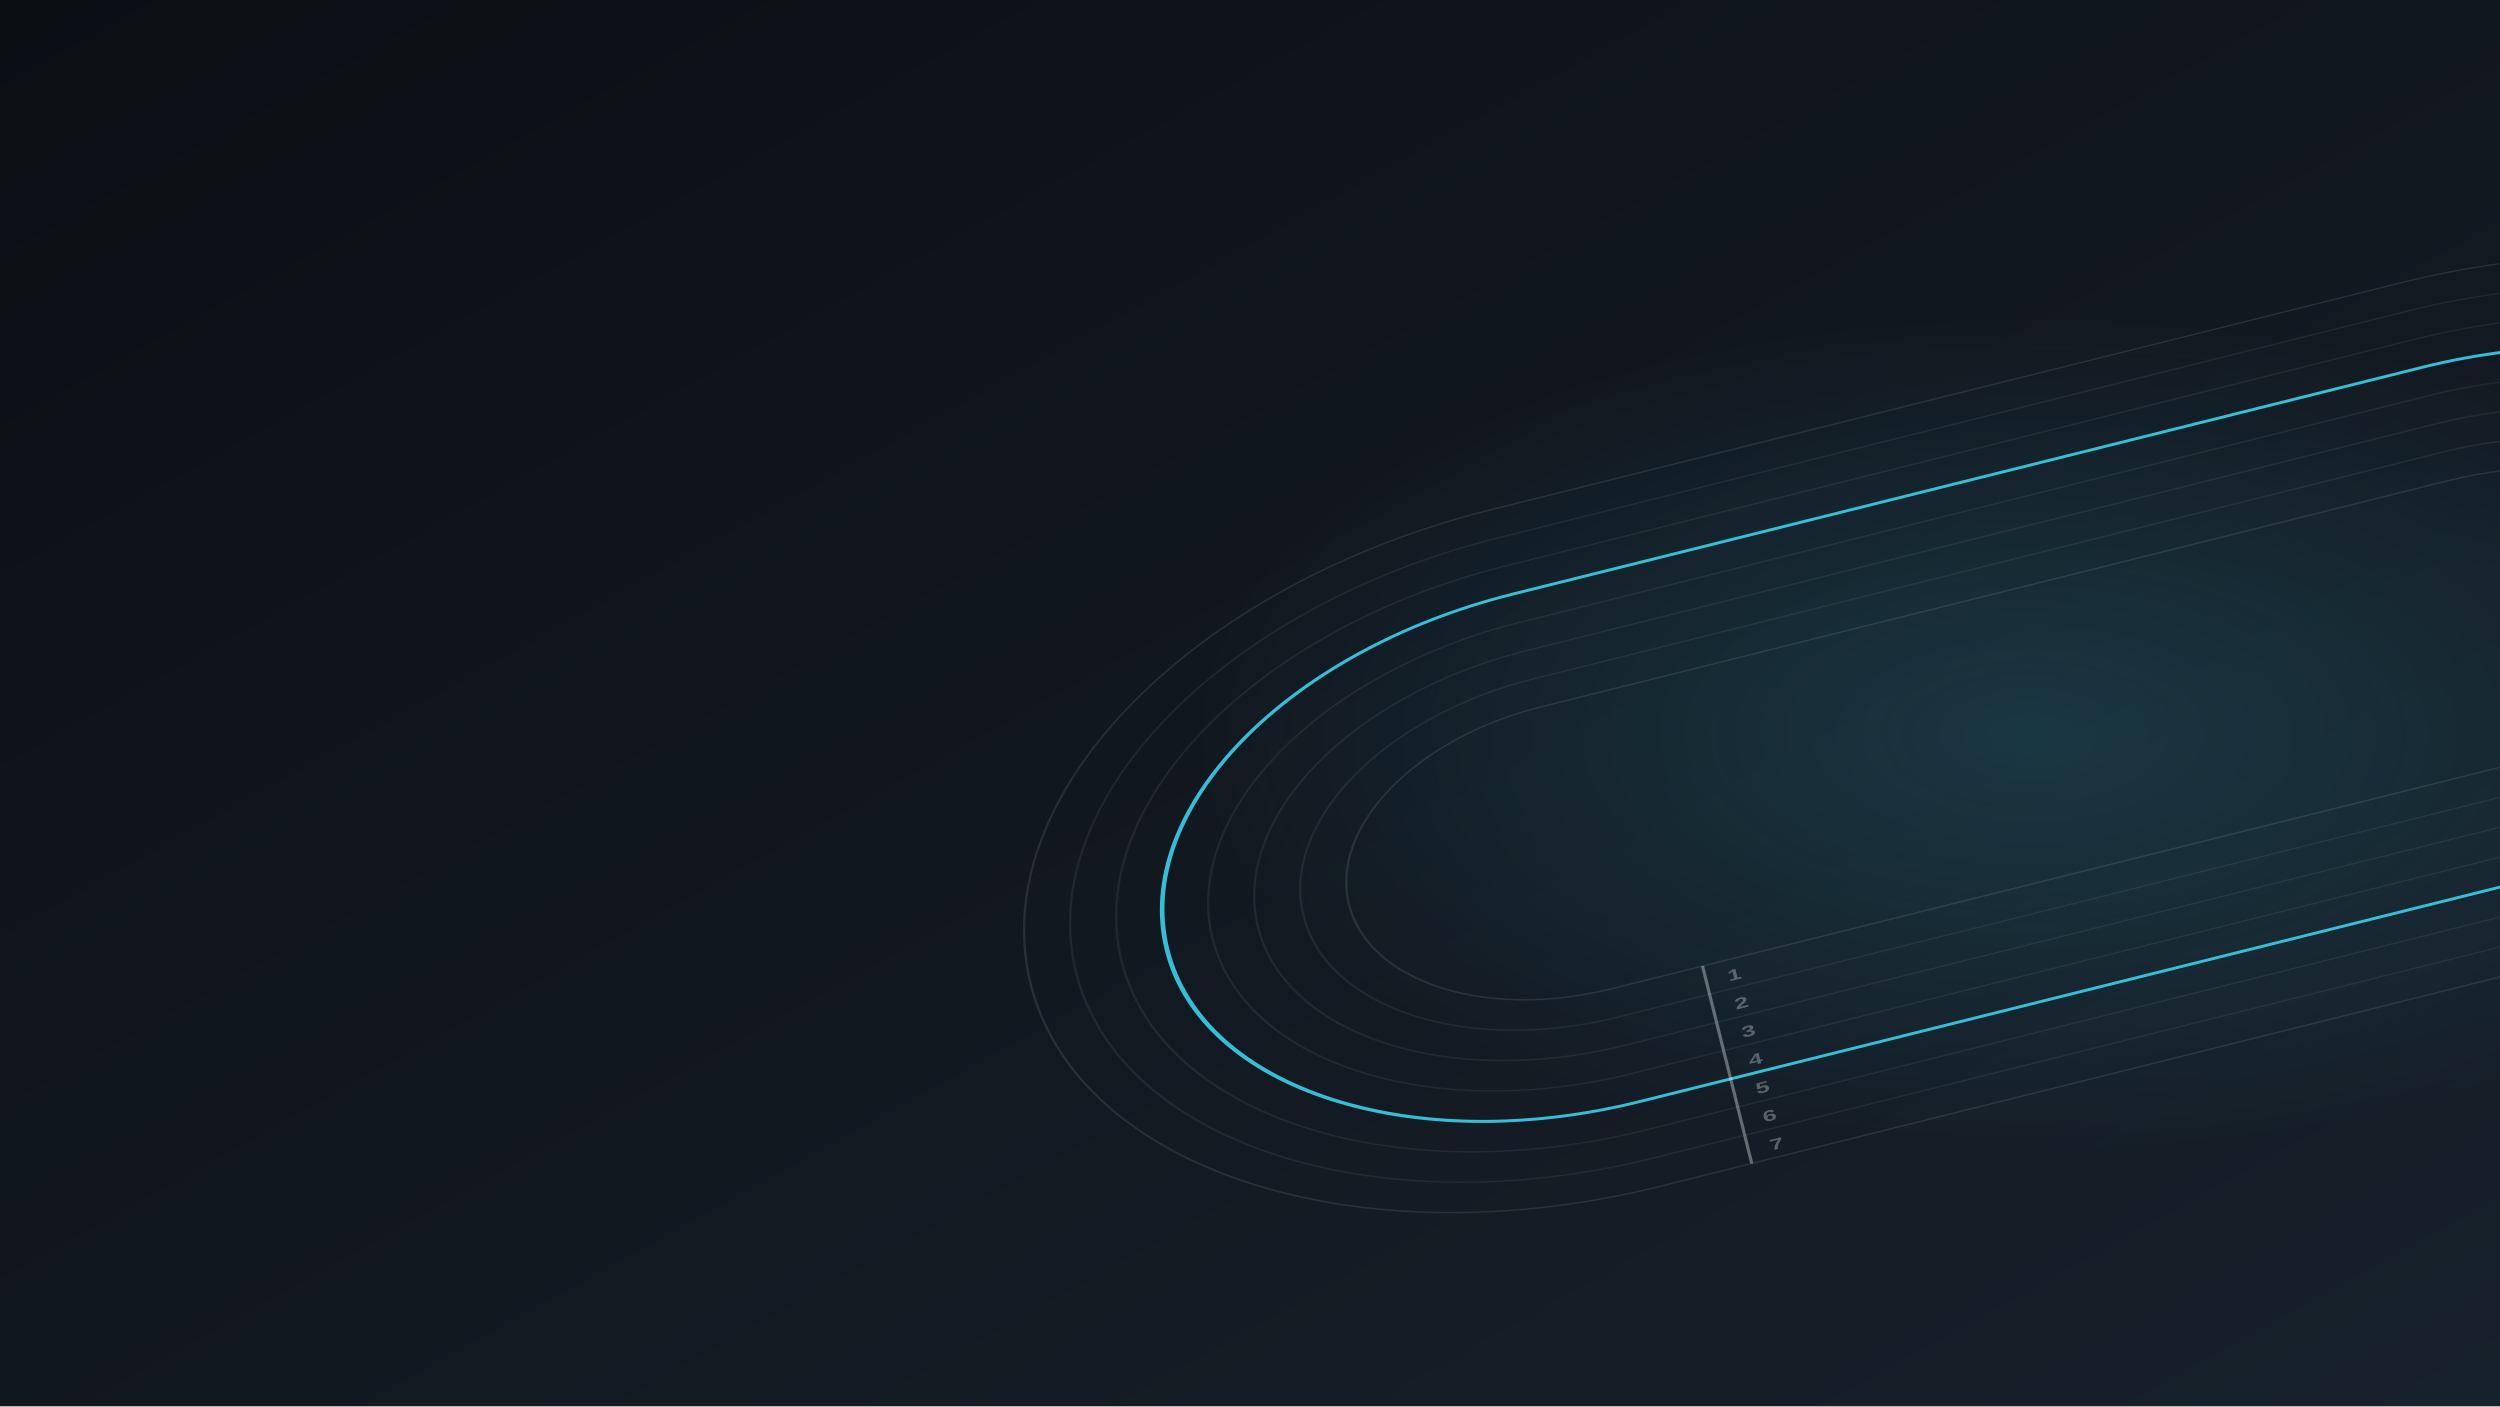
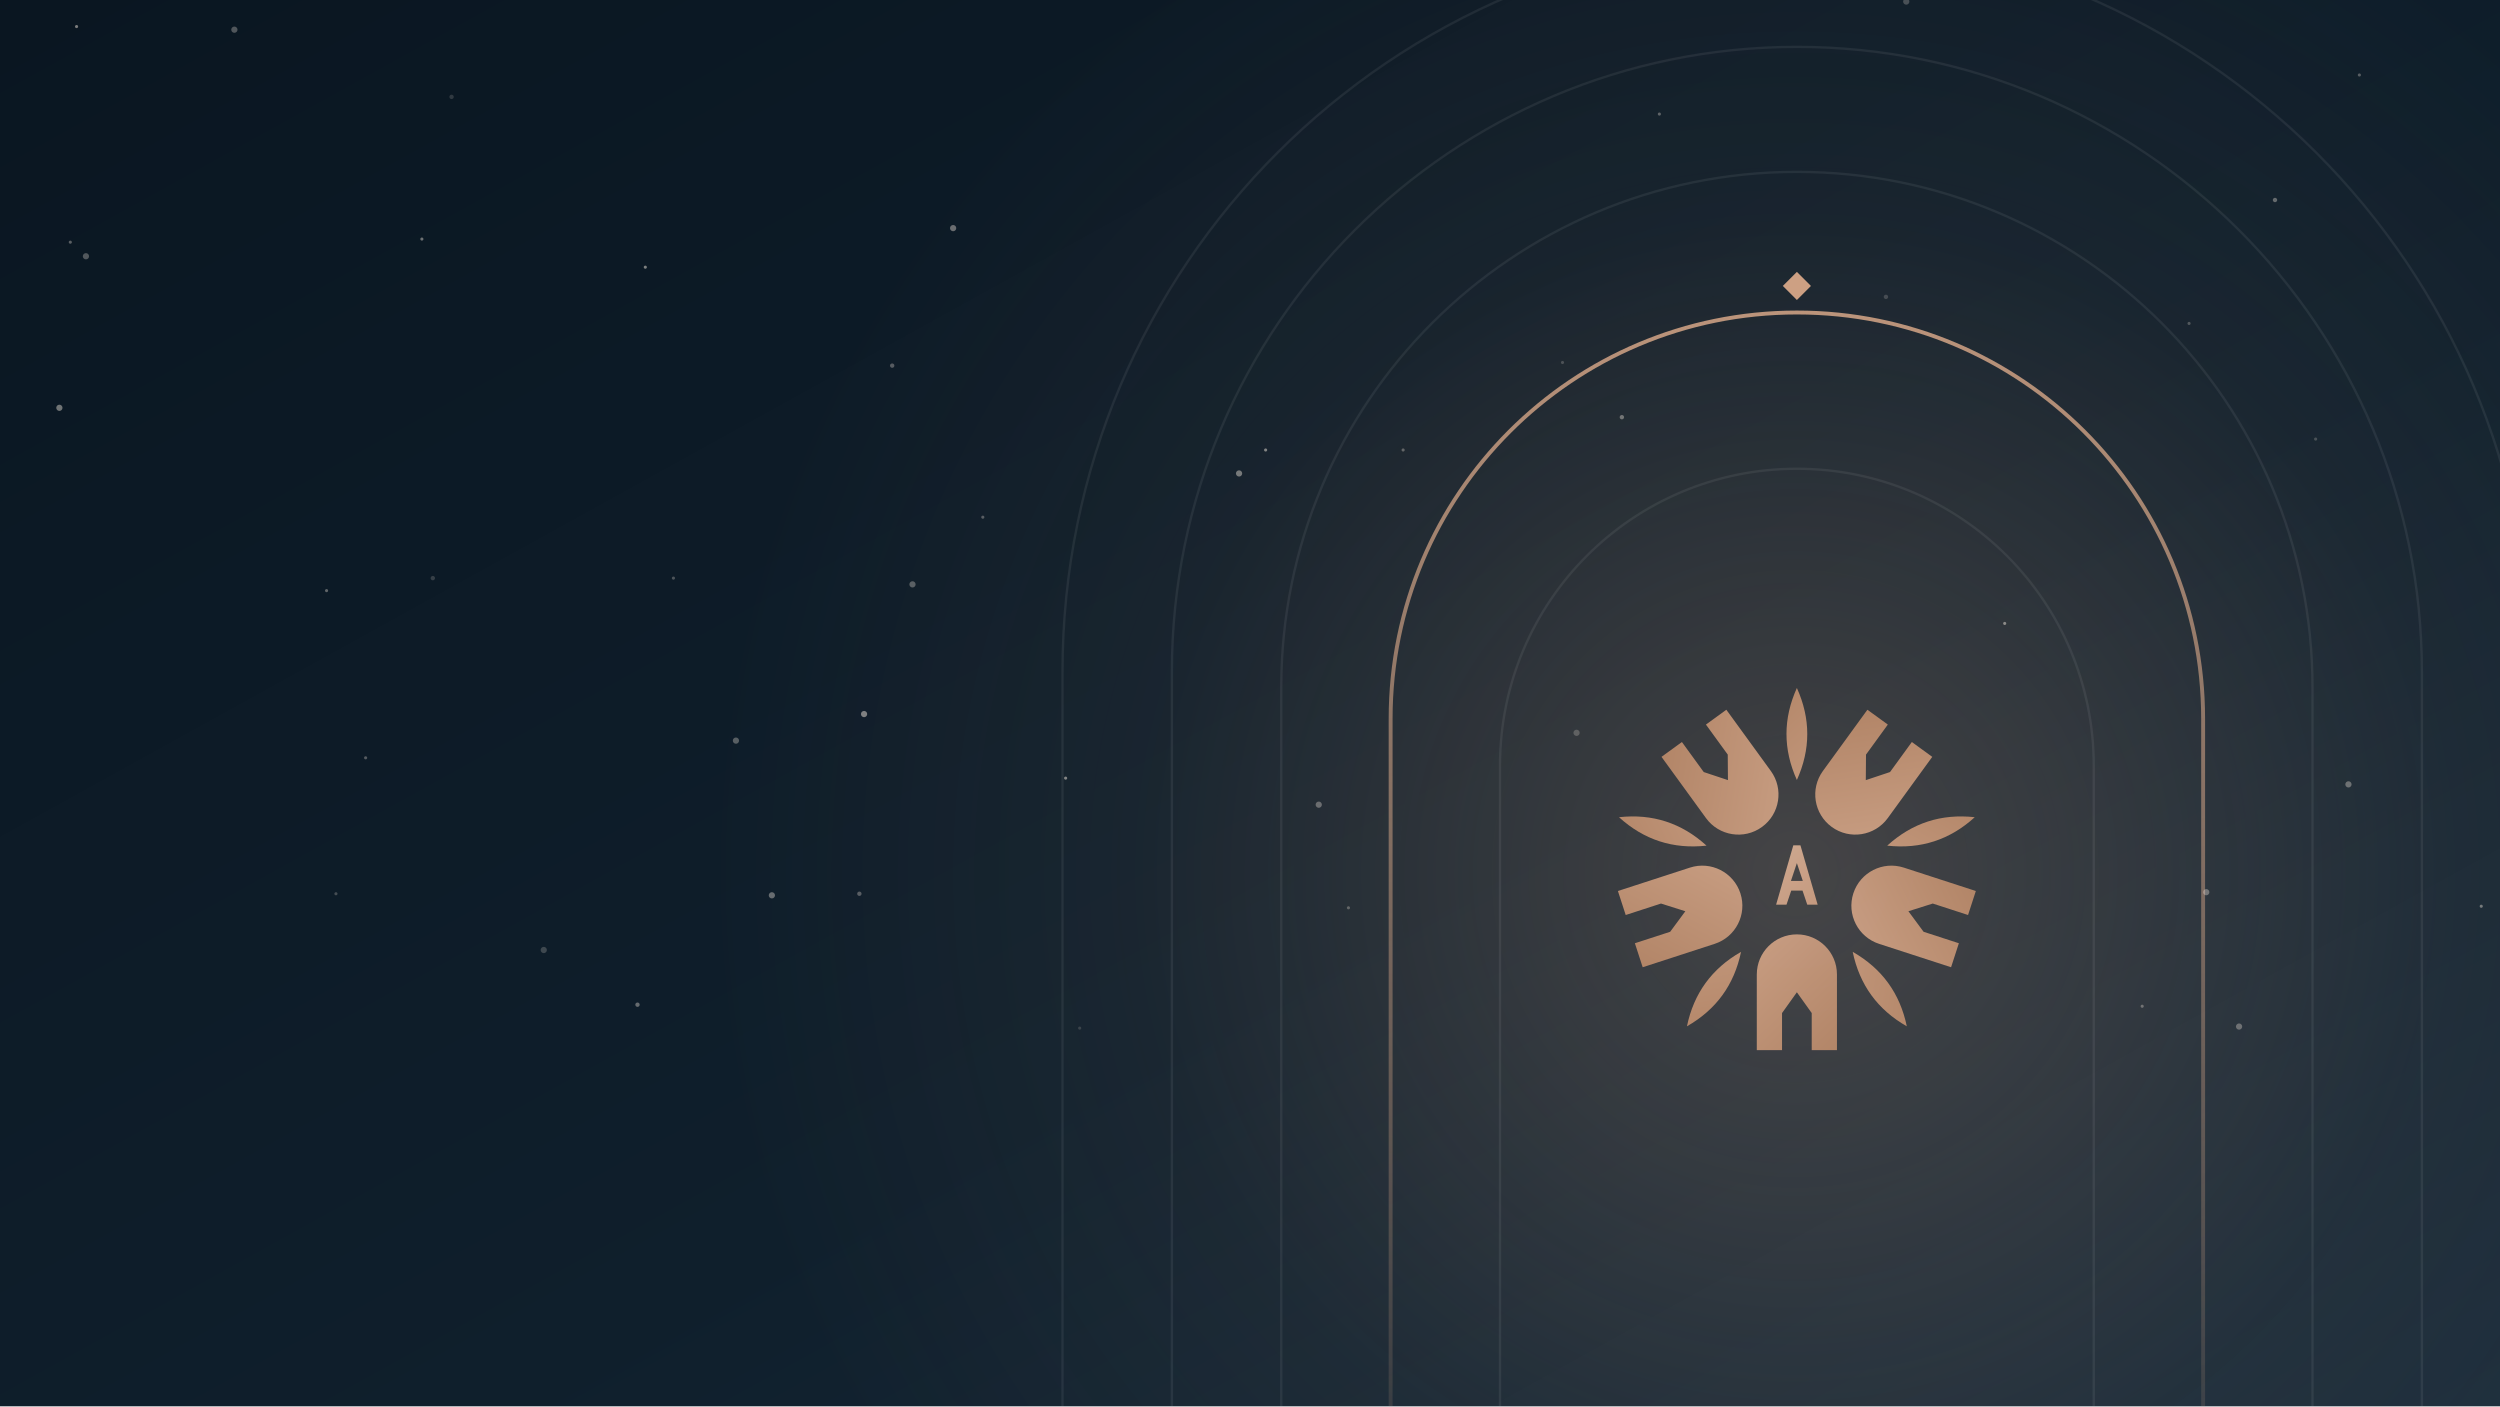
<svg xmlns="http://www.w3.org/2000/svg" viewBox="0 0 1600 900" width="1600" height="900" preserveAspectRatio="xMidYMid slice">
  <defs>
    <linearGradient id="bg" x1="0" y1="0" x2="1" y2="1">
-       <stop offset="0" stop-color="#0b0f14" />
-       <stop offset="0.55" stop-color="#121820" />
-       <stop offset="1" stop-color="#17212b" />
+       <stop offset="0" stop-color="#0a1621" />
+       <stop offset=".6" stop-color="#0f1f2c" />
+       <stop offset="1" stop-color="#1a2c3b" />
    </linearGradient>
-     <radialGradient id="glow" cx="0.5" cy="0.5" r="0.5">
-       <stop offset="0" stop-color="#3bcfeb" stop-opacity="0.16" />
-       <stop offset="1" stop-color="#3bcfeb" stop-opacity="0" />
+     <radialGradient id="glow" cx=".5" cy=".5" r=".5">
+       <stop offset="0" stop-color="#cda083" stop-opacity=".28" />
+       <stop offset=".6" stop-color="#cda083" stop-opacity=".06" />
+       <stop offset="1" stop-color="#cda083" stop-opacity="0" />
    </radialGradient>
+     <linearGradient id="rg" x1="-120" y1="-120" x2="120" y2="125" gradientUnits="userSpaceOnUse">
+       <stop offset="0" stop-color="#f1dfcc" />
+       <stop offset=".55" stop-color="#cda083" />
+       <stop offset="1" stop-color="#a87655" />
+     </linearGradient>
+     <linearGradient id="fade" x1="0" y1="0" x2="0" y2="1">
+       <stop offset="0" stop-color="#cda083" stop-opacity=".9" />
+       <stop offset="1" stop-color="#cda083" stop-opacity=".15" />
+     </linearGradient>
  </defs>
  <rect width="1600" height="900" fill="url(#bg)" />
-   <ellipse cx="1300" cy="470" rx="540" ry="270" fill="url(#glow)" />
-   <g transform="translate(1300 470) rotate(-14) scale(1 0.62)">
-     <rect x="-450" y="-150" width="900" height="300" rx="150" fill="none" stroke="#ffffff" stroke-width="1.5" stroke-opacity="0.1" />
-     <rect x="-480" y="-180" width="960" height="360" rx="180" fill="none" stroke="#ffffff" stroke-width="1.5" stroke-opacity="0.07" />
-     <rect x="-510" y="-210" width="1020" height="420" rx="210" fill="none" stroke="#ffffff" stroke-width="1.5" stroke-opacity="0.07" />
-     <rect x="-540" y="-240" width="1080" height="480" rx="240" fill="none" stroke="#ffffff" stroke-width="1.5" stroke-opacity="0.07" />
-     <rect x="-570" y="-270" width="1140" height="540" rx="270" fill="none" stroke="#3bcfeb" stroke-width="3" stroke-opacity="0.9" />
-     <rect x="-600" y="-300" width="1200" height="600" rx="300" fill="none" stroke="#ffffff" stroke-width="1.5" stroke-opacity="0.07" />
-     <rect x="-630" y="-330" width="1260" height="660" rx="330" fill="none" stroke="#ffffff" stroke-width="1.5" stroke-opacity="0.07" />
-     <rect x="-660" y="-360" width="1320" height="720" rx="360" fill="none" stroke="#ffffff" stroke-width="1.5" stroke-opacity="0.1" />
-     <line x1="-240.0" y1="150.0" x2="-240.0" y2="180.0" stroke="#ffffff" stroke-opacity="0.35" stroke-width="2" />
-     <line x1="-240.0" y1="180.0" x2="-240.0" y2="210.0" stroke="#ffffff" stroke-opacity="0.35" stroke-width="2" />
-     <line x1="-240.0" y1="210.0" x2="-240.0" y2="240.0" stroke="#ffffff" stroke-opacity="0.35" stroke-width="2" />
-     <line x1="-240.0" y1="240.0" x2="-240.0" y2="270.0" stroke="#ffffff" stroke-opacity="0.35" stroke-width="2" />
-     <line x1="-240.0" y1="270.0" x2="-240.0" y2="300.0" stroke="#ffffff" stroke-opacity="0.35" stroke-width="2" />
-     <line x1="-240.0" y1="300.0" x2="-240.0" y2="330.0" stroke="#ffffff" stroke-opacity="0.35" stroke-width="2" />
-     <line x1="-240.0" y1="330.0" x2="-240.0" y2="360.0" stroke="#ffffff" stroke-opacity="0.35" stroke-width="2" />
-     <g fill="#ffffff" fill-opacity="0.3" font-family="Poppins, Arial, sans-serif" font-weight="600">
-       <text x="-226.0" y="172" font-size="16">1</text>
-       <text x="-226.0" y="202" font-size="16">2</text>
-       <text x="-226.0" y="232" font-size="16">3</text>
-       <text x="-226.0" y="262" font-size="16">4</text>
-       <text x="-226.0" y="292" font-size="16">5</text>
-       <text x="-226.0" y="322" font-size="16">6</text>
-       <text x="-226.0" y="352" font-size="16">7</text>
-     </g>
+   <ellipse cx="1150" cy="560" rx="705.0" ry="705.0" fill="url(#glow)" />
+   <path d="M960.0 900V490.0A190.0 190.0 0 0 1 1340.0 490.0V900" fill="none" stroke="#ffffff" stroke-opacity="0.07" stroke-width="1.5" />
+   <path d="M890.0 900V460.0A260.0 260.0 0 0 1 1410.0 460.0V900" fill="none" stroke="url(#fade)" stroke-opacity="1" stroke-width="2.5" />
+   <path d="M820.0 900V440.0A330.0 330.0 0 0 1 1480.0 440.0V900" fill="none" stroke="#ffffff" stroke-opacity="0.07" stroke-width="1.5" />
+   <path d="M750.0 900V430.0A400.0 400.0 0 0 1 1550.0 430.0V900" fill="none" stroke="#ffffff" stroke-opacity="0.07" stroke-width="1.5" />
+   <path d="M680.0 900V430.0A470.0 470.0 0 0 1 1620.0 430.0V900" fill="none" stroke="#ffffff" stroke-opacity="0.07" stroke-width="1.5" />
+   <path d="M1150 174l9 9-9 9-9-9z" fill="#cda083" />
+   <g transform="translate(1150 560) scale(0.95)" fill="url(#rg)" fill-opacity="0.95">
+     <path d="M-27 118V67a27 27 0 0 1 54 0v51H10V93L0 79l-10 14v25Z" transform="rotate(0)" />
+     <path d="M0 64Q14 95 0 126Q-14 95 0 64Z" transform="rotate(180)" />
+     <path d="M-27 118V67a27 27 0 0 1 54 0v51H10V93L0 79l-10 14v25Z" transform="rotate(72)" />
+     <path d="M0 64Q14 95 0 126Q-14 95 0 64Z" transform="rotate(252)" />
+     <path d="M-27 118V67a27 27 0 0 1 54 0v51H10V93L0 79l-10 14v25Z" transform="rotate(144)" />
+     <path d="M0 64Q14 95 0 126Q-14 95 0 64Z" transform="rotate(324)" />
+     <path d="M-27 118V67a27 27 0 0 1 54 0v51H10V93L0 79l-10 14v25Z" transform="rotate(216)" />
+     <path d="M0 64Q14 95 0 126Q-14 95 0 64Z" transform="rotate(396)" />
+     <path d="M-27 118V67a27 27 0 0 1 54 0v51H10V93L0 79l-10 14v25Z" transform="rotate(288)" />
+     <path d="M0 64Q14 95 0 126Q-14 95 0 64Z" transform="rotate(468)" />
+     <path d="M-14 20h7l3.2-9.5h7.6L7 20h7L2.4-20h-4.8ZM-4 4 0-8l4 12Z" fill-rule="evenodd" />
  </g>
+   <circle cx="215" cy="572" r="1" fill="#f5eadf" fill-opacity="0.24" />
+   <circle cx="793" cy="303" r="2" fill="#f5eadf" fill-opacity="0.43" />
+   <circle cx="150" cy="19" r="2" fill="#f5eadf" fill-opacity="0.30" />
+   <circle cx="1220" cy="1" r="2" fill="#f5eadf" fill-opacity="0.24" />
+   <circle cx="1283" cy="399" r="1" fill="#f5eadf" fill-opacity="0.47" />
+   <circle cx="49" cy="17" r="1" fill="#f5eadf" fill-opacity="0.48" />
+   <circle cx="610" cy="146" r="2" fill="#f5eadf" fill-opacity="0.40" />
+   <circle cx="844" cy="515" r="2" fill="#f5eadf" fill-opacity="0.34" />
+   <circle cx="553" cy="457" r="2" fill="#f5eadf" fill-opacity="0.48" />
+   <circle cx="1482" cy="281" r="1" fill="#f5eadf" fill-opacity="0.22" />
+   <circle cx="1588" cy="580" r="1" fill="#f5eadf" fill-opacity="0.41" />
+   <circle cx="1433" cy="657" r="2" fill="#f5eadf" fill-opacity="0.33" />
+   <circle cx="1456" cy="128" r="1.4" fill="#f5eadf" fill-opacity="0.36" />
+   <circle cx="1412" cy="571" r="2" fill="#f5eadf" fill-opacity="0.36" />
+   <circle cx="55" cy="164" r="2" fill="#f5eadf" fill-opacity="0.30" />
+   <circle cx="277" cy="370" r="1.4" fill="#f5eadf" fill-opacity="0.18" />
+   <circle cx="1062" cy="73" r="1" fill="#f5eadf" fill-opacity="0.33" />
+   <circle cx="629" cy="331" r="1" fill="#f5eadf" fill-opacity="0.31" />
+   <circle cx="494" cy="573" r="2" fill="#f5eadf" fill-opacity="0.38" />
+   <circle cx="270" cy="153" r="1" fill="#f5eadf" fill-opacity="0.42" />
+   <circle cx="863" cy="581" r="1" fill="#f5eadf" fill-opacity="0.29" />
+   <circle cx="550" cy="572" r="1.4" fill="#f5eadf" fill-opacity="0.31" />
+   <circle cx="431" cy="370" r="1" fill="#f5eadf" fill-opacity="0.28" />
+   <circle cx="1371" cy="644" r="1" fill="#f5eadf" fill-opacity="0.33" />
+   <circle cx="898" cy="288" r="1" fill="#f5eadf" fill-opacity="0.32" />
+   <circle cx="584" cy="374" r="2" fill="#f5eadf" fill-opacity="0.32" />
+   <circle cx="571" cy="234" r="1.4" fill="#f5eadf" fill-opacity="0.31" />
+   <circle cx="45" cy="155" r="1" fill="#f5eadf" fill-opacity="0.34" />
+   <circle cx="289" cy="62" r="1.4" fill="#f5eadf" fill-opacity="0.16" />
+   <circle cx="1510" cy="48" r="1" fill="#f5eadf" fill-opacity="0.31" />
+   <circle cx="1207" cy="190" r="1.4" fill="#f5eadf" fill-opacity="0.19" />
+   <circle cx="1000" cy="232" r="1" fill="#f5eadf" fill-opacity="0.21" />
+   <circle cx="408" cy="643" r="1.4" fill="#f5eadf" fill-opacity="0.38" />
+   <circle cx="471" cy="474" r="2" fill="#f5eadf" fill-opacity="0.32" />
+   <circle cx="38" cy="261" r="2" fill="#f5eadf" fill-opacity="0.43" />
+   <circle cx="413" cy="171" r="1" fill="#f5eadf" fill-opacity="0.49" />
+   <circle cx="691" cy="658" r="1" fill="#f5eadf" fill-opacity="0.16" />
+   <circle cx="234" cy="485" r="1" fill="#f5eadf" fill-opacity="0.31" />
+   <circle cx="810" cy="288" r="1" fill="#f5eadf" fill-opacity="0.49" />
+   <circle cx="1009" cy="469" r="2" fill="#f5eadf" fill-opacity="0.23" />
+   <circle cx="1038" cy="267" r="1.4" fill="#f5eadf" fill-opacity="0.38" />
+   <circle cx="682" cy="498" r="1" fill="#f5eadf" fill-opacity="0.49" />
+   <circle cx="1401" cy="207" r="1" fill="#f5eadf" fill-opacity="0.26" />
+   <circle cx="1503" cy="502" r="2" fill="#f5eadf" fill-opacity="0.35" />
+   <circle cx="209" cy="378" r="1" fill="#f5eadf" fill-opacity="0.36" />
+   <circle cx="348" cy="608" r="2" fill="#f5eadf" fill-opacity="0.21" />
</svg>
